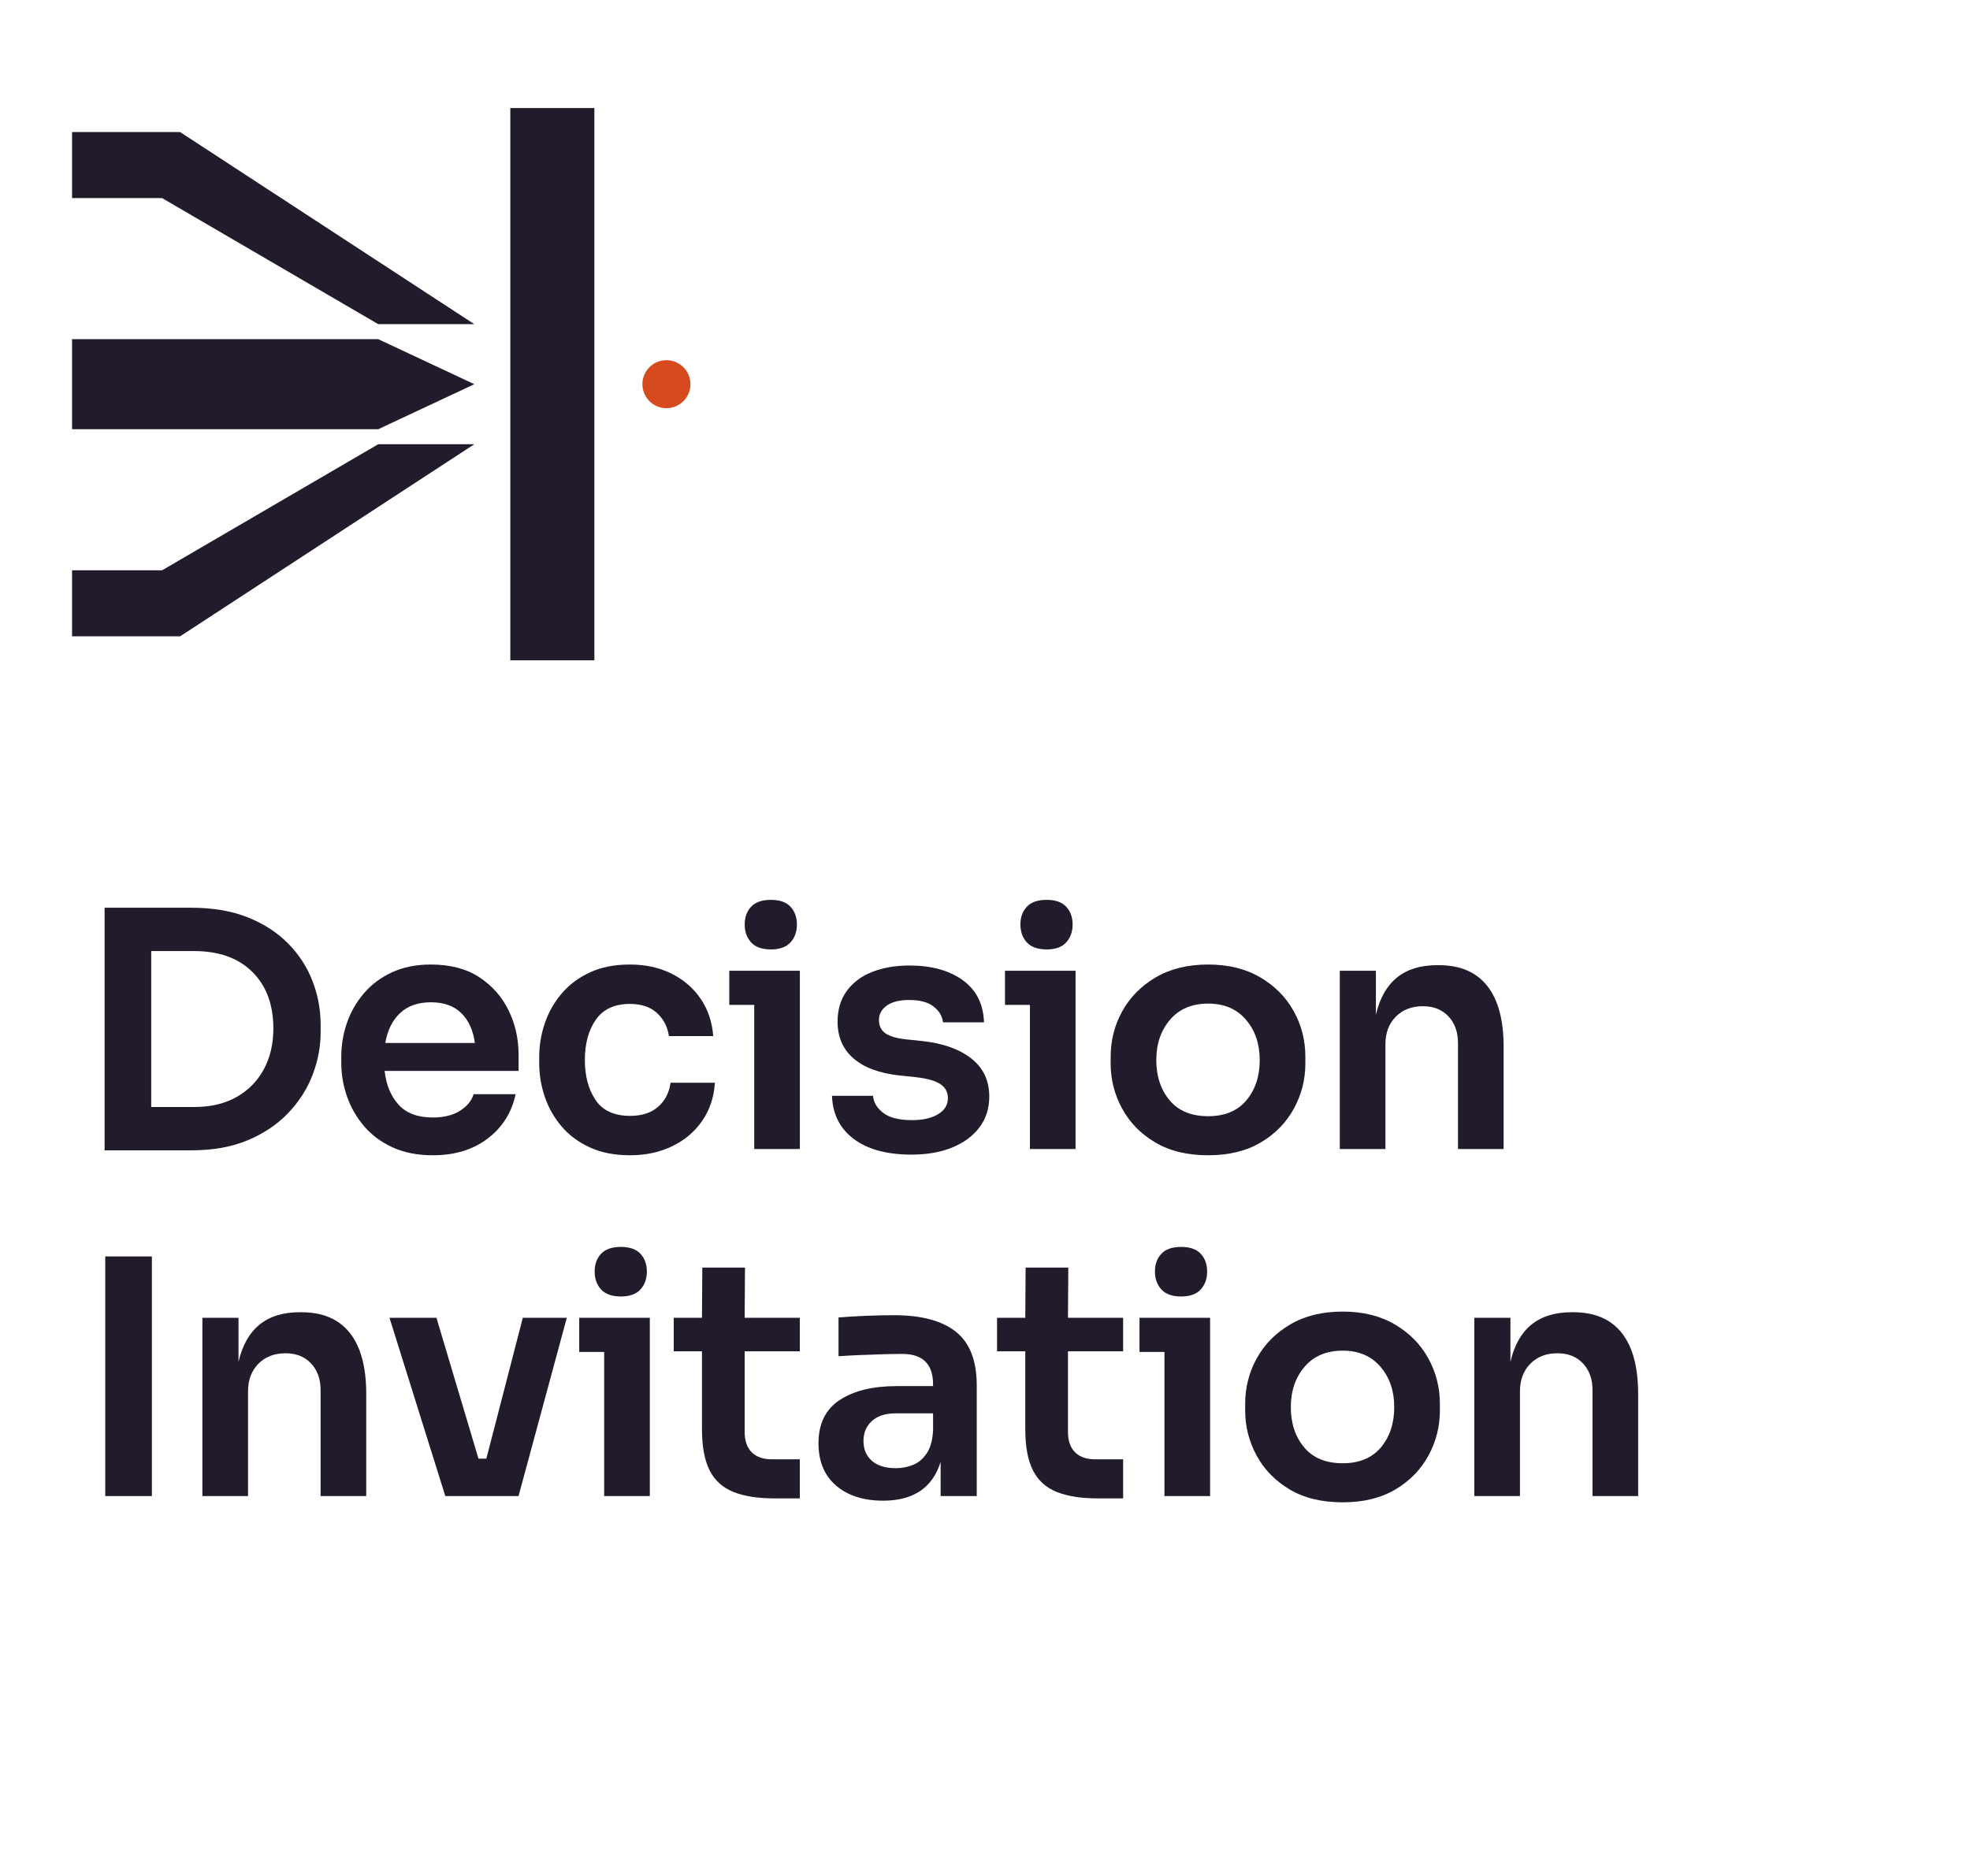
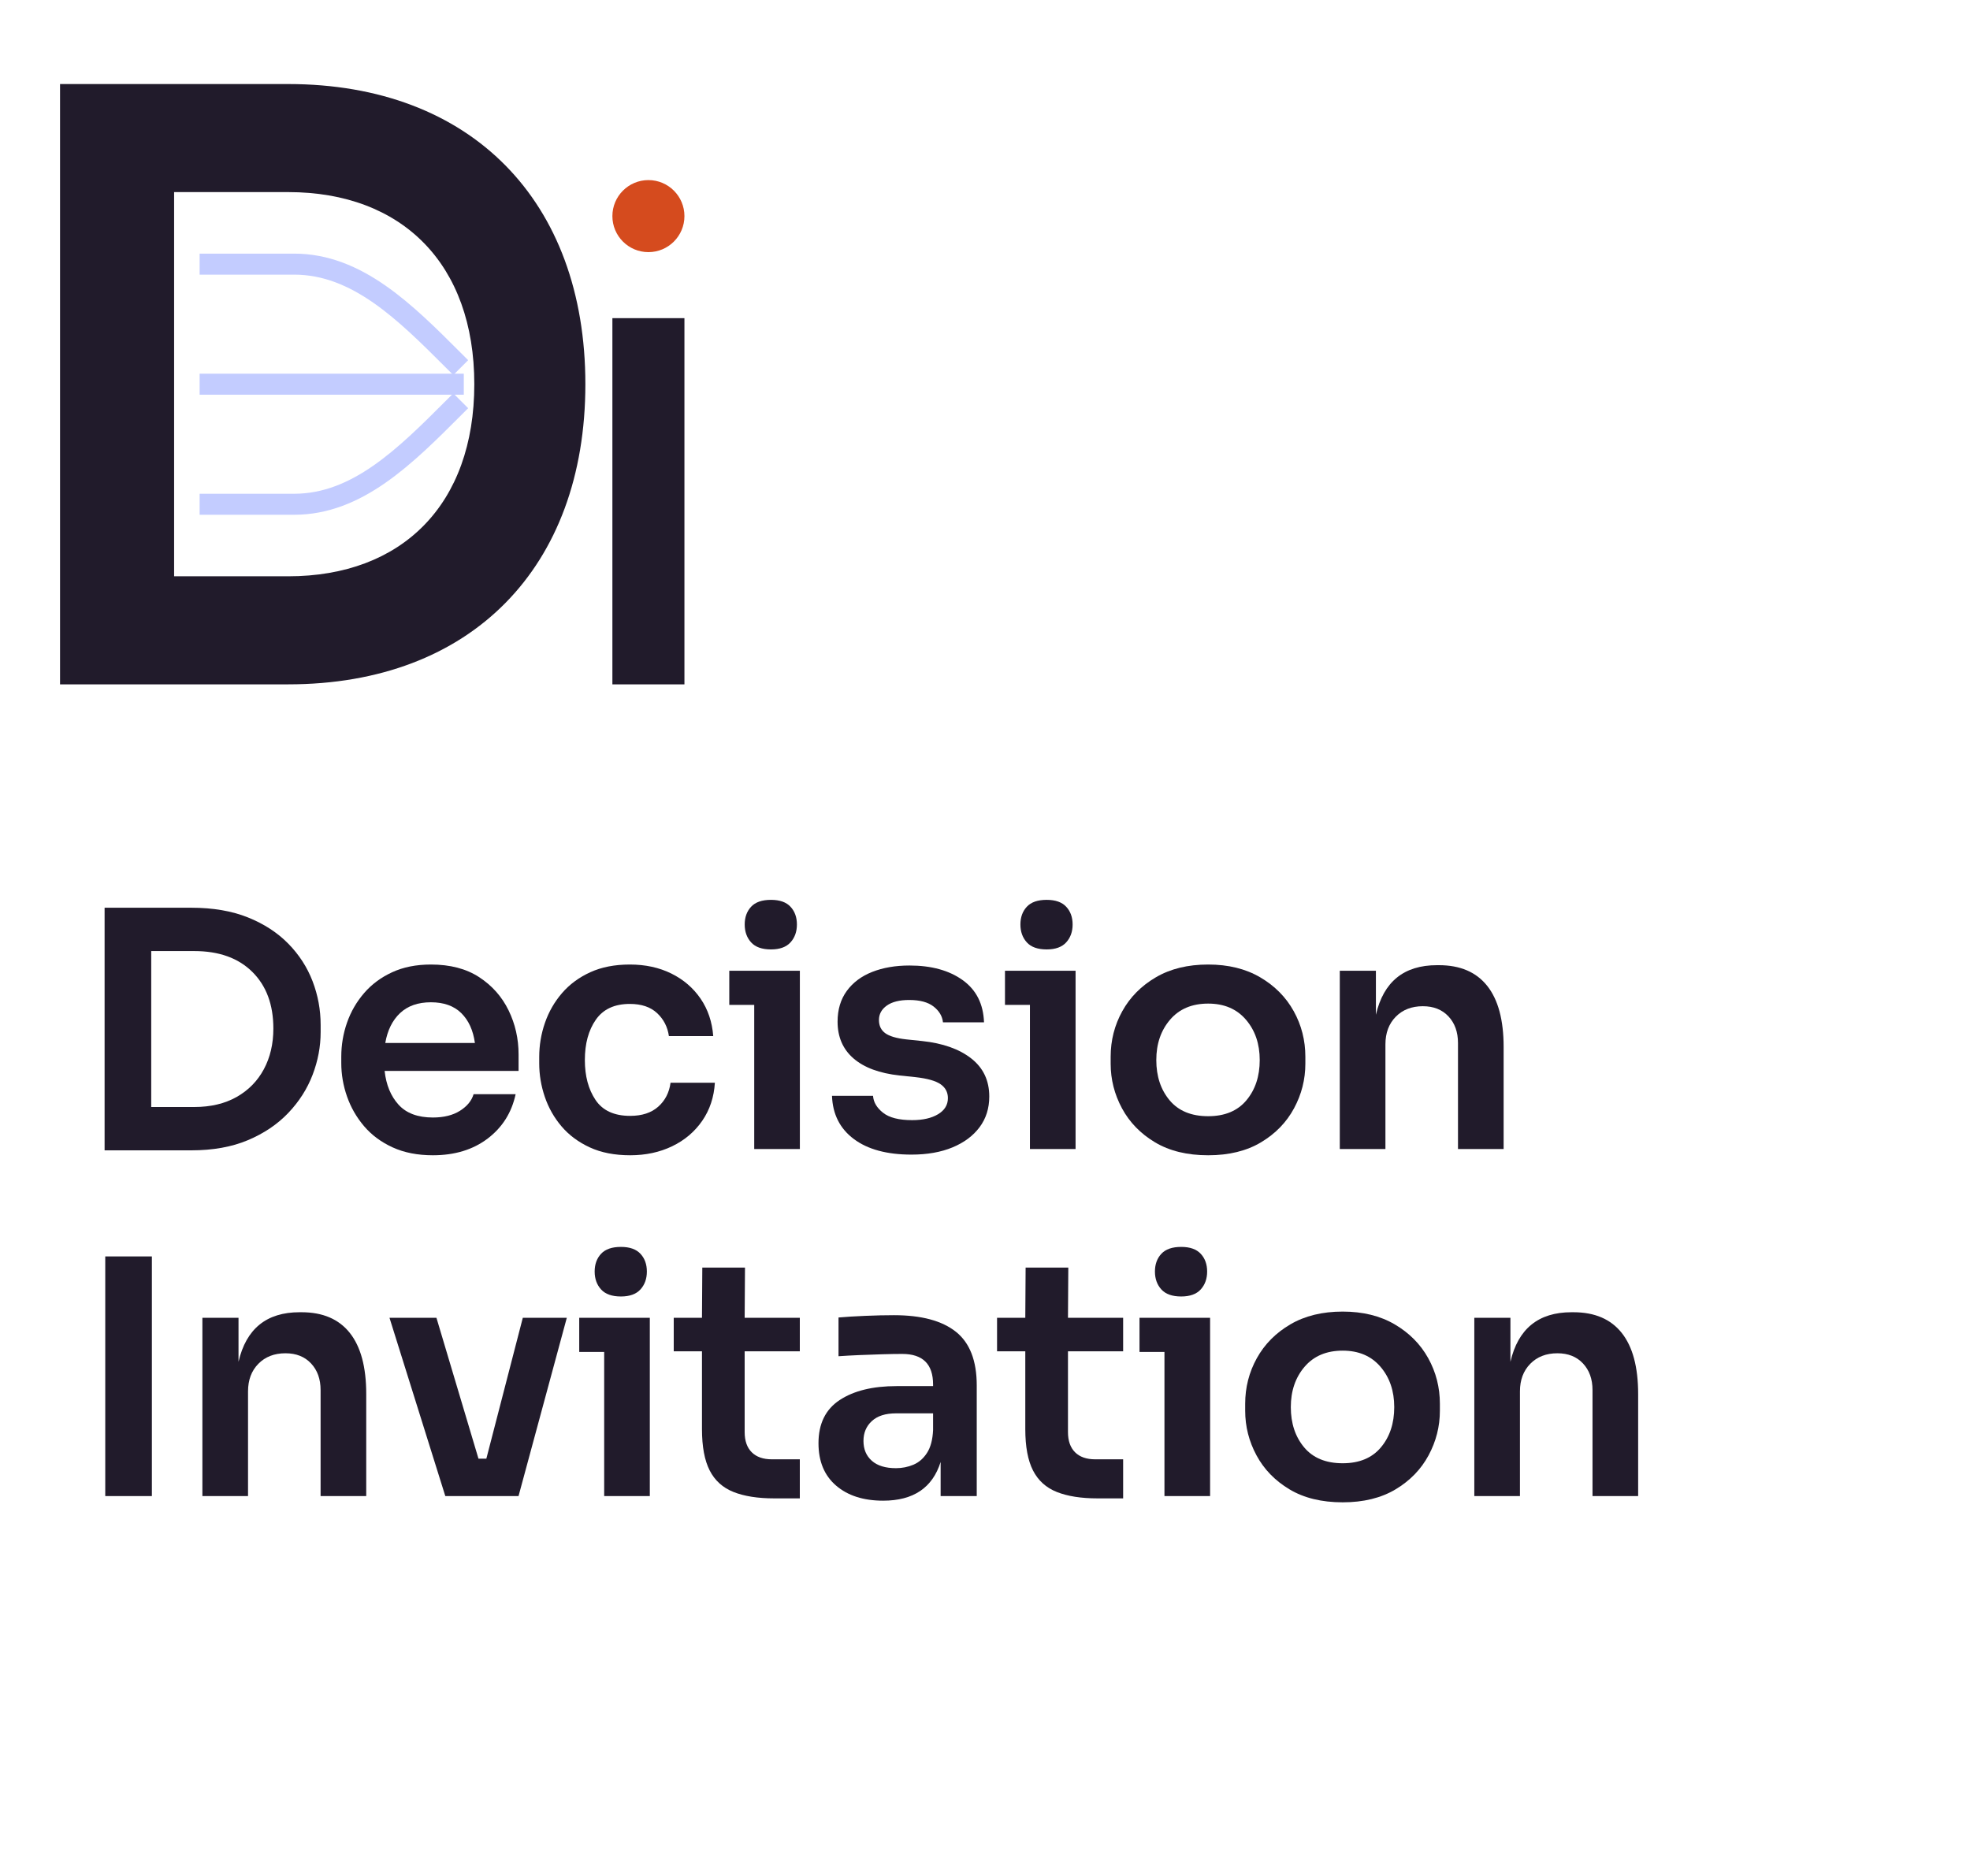
<svg xmlns="http://www.w3.org/2000/svg" width="420" height="400" viewBox="0 0 420 400" role="img">
  <g transform="scale(.64)">
-     <path fill="#211B2B" d="M24 44H60L158 108H126L54 66H24Z M24 113H126L158 128L126 143H24Z M24 212H60L158 148H126L54 190H24Z M170 36H198V220H170Z" />
-     <circle fill="#D54B1E" cx="222" cy="128" r="8" />
+     <path fill="#211B2B" fill-rule="evenodd" d="M20 28H96C157 28 195 67 195 128C195 189 157 228 96 228H20ZM58 64V192H96C134 192 158 168 158 128C158 88 134 64 96 64Z M204 106H228V228H204Z" />
+     <g fill="none" stroke="#C3CCFF" stroke-width="7" stroke-linecap="square" stroke-linejoin="miter">
+       <path d="M70 88H98C119 88 135 104 151 120" />
+       <path d="M70 128H151" />
+       <path d="M70 168H98C119 168 135 152 151 136" />
+     </g>
+     <circle fill="#D54B1E" cx="216" cy="72" r="12" />
  </g>
  <g transform="translate(16 245)">
    <g fill="#211B2B">
      <path d="M6.3 0.28V-51.45H24.78Q31.71 -51.45 36.855 -49.385Q42 -47.32 45.465 -43.785Q48.93 -40.25 50.645 -35.77Q52.36 -31.29 52.36 -26.46V-24.92Q52.36 -20.3 50.645 -15.82Q48.93 -11.34 45.465 -7.7Q42 -4.06 36.855 -1.89Q31.71 0.28 24.78 0.28ZM25.41 -42.21H16.24V-8.96H25.41Q30.66 -8.96 34.44 -11.095Q38.22 -13.23 40.25 -17.01Q42.28 -20.79 42.28 -25.69Q42.28 -33.32 37.8 -37.765Q33.32 -42.21 25.41 -42.21Z" />
      <path d="M76.29 1.33Q71.39 1.33 67.715 -0.35Q64.04 -2.03 61.625 -4.865Q59.21 -7.7 57.985 -11.2Q56.76 -14.7 56.76 -18.34V-19.67Q56.76 -23.45 57.985 -26.95Q59.21 -30.45 61.625 -33.25Q64.04 -36.05 67.61 -37.695Q71.18 -39.34 75.87 -39.34Q82.03 -39.34 86.16 -36.645Q90.29 -33.95 92.425 -29.575Q94.56 -25.2 94.56 -20.16V-16.66H66.0Q66.49 -12.18 68.975 -9.45Q71.46 -6.72 76.29 -6.72Q79.79 -6.72 82.065 -8.155Q84.34 -9.59 84.97 -11.69H93.93Q92.67 -5.81 87.98 -2.24Q83.29 1.33 76.29 1.33ZM75.87 -31.29Q71.74 -31.29 69.29 -28.98Q66.84 -26.67 66.14 -22.61H85.25Q84.69 -26.67 82.345 -28.98Q80.0 -31.29 75.87 -31.29Z" />
      <path d="M118.35 1.33Q113.38 1.33 109.74 -0.35Q106.1 -2.03 103.72 -4.83Q101.34 -7.63 100.15 -11.13Q98.96 -14.63 98.96 -18.27V-19.6Q98.96 -23.38 100.185 -26.915Q101.41 -30.45 103.825 -33.25Q106.24 -36.05 109.845 -37.695Q113.45 -39.34 118.28 -39.34Q123.25 -39.34 127.135 -37.415Q131.02 -35.49 133.365 -32.06Q135.71 -28.63 136.06 -24.08H126.61Q126.19 -27.02 124.09 -28.98Q121.99 -30.94 118.28 -30.94Q113.38 -30.94 111.035 -27.58Q108.69 -24.22 108.69 -18.97Q108.69 -13.86 110.965 -10.465Q113.24 -7.07 118.35 -7.07Q122.13 -7.07 124.335 -9.03Q126.54 -10.99 126.96 -14.14H136.41Q136.13 -9.52 133.715 -6.02Q131.3 -2.52 127.31 -0.595Q123.32 1.33 118.35 1.33Z" />
      <path d="M148.37 -42.56Q145.5 -42.56 144.135 -44.065Q142.77 -45.57 142.77 -47.88Q142.77 -50.19 144.135 -51.66Q145.5 -53.13 148.37 -53.13Q151.17 -53.13 152.535 -51.66Q153.9 -50.19 153.9 -47.88Q153.9 -45.57 152.535 -44.065Q151.17 -42.56 148.37 -42.56ZM144.8 0.0V-30.73H139.48V-38.01H154.53V0.0Z" />
      <path d="M178.32 1.19Q170.48 1.19 166.035 -2.135Q161.59 -5.46 161.38 -11.34H170.13Q170.27 -9.31 172.265 -7.735Q174.26 -6.16 178.46 -6.16Q181.89 -6.16 183.99 -7.42Q186.09 -8.68 186.09 -10.85Q186.09 -12.74 184.515 -13.825Q182.94 -14.91 179.16 -15.33L175.8 -15.68Q169.36 -16.38 165.965 -19.32Q162.57 -22.26 162.57 -27.16Q162.57 -31.01 164.53 -33.705Q166.49 -36.4 169.955 -37.765Q173.42 -39.13 177.9 -39.13Q184.9 -39.13 189.24 -36.015Q193.58 -32.9 193.79 -27.02H185.04Q184.83 -28.98 183.045 -30.38Q181.26 -31.78 177.83 -31.78Q174.75 -31.78 173.07 -30.59Q171.39 -29.4 171.39 -27.51Q171.39 -25.69 172.72 -24.71Q174.05 -23.73 177.2 -23.38L180.56 -23.03Q187.21 -22.33 191.06 -19.32Q194.91 -16.31 194.91 -11.2Q194.91 -7.42 192.845 -4.655Q190.78 -1.89 187.07 -0.35Q183.36 1.19 178.32 1.19Z" />
      <path d="M207.15 -42.56Q204.28 -42.56 202.915 -44.065Q201.55 -45.57 201.55 -47.88Q201.55 -50.19 202.915 -51.66Q204.28 -53.13 207.15 -53.13Q209.95 -53.13 211.315 -51.66Q212.68 -50.19 212.68 -47.88Q212.68 -45.57 211.315 -44.065Q209.95 -42.56 207.15 -42.56ZM203.58 0.0V-30.73H198.26V-38.01H213.31V0.0Z" />
      <path d="M241.58 1.33Q234.86 1.33 230.24 -1.435Q225.62 -4.2 223.205 -8.68Q220.79 -13.16 220.79 -18.2V-19.67Q220.79 -24.92 223.275 -29.4Q225.76 -33.88 230.415 -36.61Q235.07 -39.34 241.58 -39.34Q248.02 -39.34 252.675 -36.61Q257.33 -33.88 259.815 -29.4Q262.3 -24.92 262.3 -19.67V-18.2Q262.3 -13.16 259.885 -8.68Q257.47 -4.2 252.85 -1.435Q248.23 1.33 241.58 1.33ZM241.58 -7Q246.9 -7 249.735 -10.395Q252.57 -13.79 252.57 -18.97Q252.57 -24.15 249.63 -27.58Q246.69 -31.01 241.58 -31.01Q236.4 -31.01 233.46 -27.58Q230.52 -24.15 230.52 -18.97Q230.52 -13.79 233.355 -10.395Q236.19 -7 241.58 -7Z" />
      <path d="M269.64 0.0V-38.01H277.34V-28.63Q279.79 -39.2 290.36 -39.2H290.78Q297.57 -39.2 301.07 -34.79Q304.57 -30.38 304.57 -21.77V0.0H294.84V-22.61Q294.84 -26.11 292.81 -28.28Q290.78 -30.45 287.35 -30.45Q283.78 -30.45 281.575 -28.21Q279.37 -25.97 279.37 -22.33V0.0Z" />
    </g>
  </g>
  <g transform="translate(16 319)">
    <g fill="#211B2B">
      <path d="M6.44 0.0V-51.1H16.38V0.0Z" />
      <path d="M27.15 0.0V-38.01H34.85V-28.63Q37.3 -39.2 47.87 -39.2H48.29Q55.08 -39.2 58.58 -34.79Q62.08 -30.38 62.08 -21.77V0.0H52.35V-22.61Q52.35 -26.11 50.32 -28.28Q48.29 -30.45 44.86 -30.45Q41.29 -30.45 39.085 -28.21Q36.88 -25.97 36.88 -22.33V0.0Z" />
      <path d="M78.94 0.0 67.04 -38.01H77.05L86.01 -7.98H87.69L95.46 -38.01H104.84L94.55 0.0Z" />
      <path d="M116.38 -42.56Q113.51 -42.56 112.145 -44.065Q110.78 -45.57 110.78 -47.88Q110.78 -50.19 112.145 -51.66Q113.51 -53.13 116.38 -53.13Q119.18 -53.13 120.545 -51.66Q121.91 -50.19 121.91 -47.88Q121.91 -45.57 120.545 -44.065Q119.18 -42.56 116.38 -42.56ZM112.81 0.0V-30.73H107.49V-38.01H122.54V0.0Z" />
      <path d="M149.06 0.49Q143.81 0.49 140.38 -0.875Q136.95 -2.24 135.305 -5.46Q133.66 -8.68 133.66 -14.28V-30.87H127.64V-38.01H133.66L133.73 -48.72H142.83L142.76 -38.01H154.52V-30.87H142.76V-13.65Q142.76 -10.85 144.265 -9.345Q145.77 -7.84 148.57 -7.84H154.52V0.49Z" />
      <path d="M172.29 0.98Q165.99 0.98 162.245 -2.24Q158.5 -5.46 158.5 -11.27Q158.5 -17.5 163.015 -20.475Q167.53 -23.45 175.16 -23.45H182.93V-23.8Q182.93 -30.31 176.35 -30.31Q174.6 -30.31 172.15 -30.24Q169.7 -30.17 167.215 -30.065Q164.73 -29.96 162.77 -29.82V-38.08Q165.15 -38.29 168.475 -38.43Q171.8 -38.57 174.6 -38.57Q183.35 -38.57 187.795 -35.035Q192.24 -31.5 192.24 -23.59V0.0H184.54V-7.28Q181.95 0.98 172.29 0.98ZM175.02 -5.95Q176.98 -5.95 178.73 -6.685Q180.48 -7.42 181.635 -9.205Q182.79 -10.99 182.93 -14.07V-17.64H175.02Q171.66 -17.64 169.875 -15.995Q168.09 -14.35 168.09 -11.76Q168.09 -9.1 169.875 -7.525Q171.66 -5.95 175.02 -5.95Z" />
      <path d="M217.99 0.49Q212.74 0.49 209.31 -0.875Q205.88 -2.24 204.235 -5.46Q202.59 -8.68 202.59 -14.28V-30.87H196.57V-38.01H202.59L202.66 -48.72H211.76L211.69 -38.01H223.45V-30.87H211.69V-13.65Q211.69 -10.85 213.195 -9.345Q214.7 -7.84 217.5 -7.84H223.45V0.49Z" />
      <path d="M235.83 -42.56Q232.96 -42.56 231.595 -44.065Q230.23 -45.57 230.23 -47.88Q230.23 -50.19 231.595 -51.66Q232.96 -53.13 235.83 -53.13Q238.63 -53.13 239.995 -51.66Q241.36 -50.19 241.36 -47.88Q241.36 -45.57 239.995 -44.065Q238.63 -42.56 235.83 -42.56ZM232.26 0.0V-30.73H226.94V-38.01H241.99V0.0Z" />
      <path d="M270.26 1.33Q263.54 1.33 258.92 -1.435Q254.3 -4.2 251.885 -8.68Q249.47 -13.16 249.47 -18.2V-19.67Q249.47 -24.92 251.955 -29.4Q254.44 -33.88 259.095 -36.61Q263.75 -39.34 270.26 -39.34Q276.7 -39.34 281.355 -36.61Q286.01 -33.88 288.495 -29.4Q290.98 -24.92 290.98 -19.67V-18.2Q290.98 -13.16 288.565 -8.68Q286.15 -4.2 281.53 -1.435Q276.91 1.33 270.26 1.33ZM270.26 -7Q275.58 -7 278.415 -10.395Q281.25 -13.79 281.25 -18.97Q281.25 -24.15 278.31 -27.58Q275.37 -31.01 270.26 -31.01Q265.08 -31.01 262.14 -27.58Q259.2 -24.15 259.2 -18.97Q259.2 -13.79 262.035 -10.395Q264.87 -7 270.26 -7Z" />
      <path d="M298.32 0.0V-38.01H306.02V-28.63Q308.47 -39.2 319.04 -39.2H319.46Q326.25 -39.2 329.75 -34.79Q333.25 -30.38 333.25 -21.77V0.0H323.52V-22.61Q323.52 -26.11 321.49 -28.28Q319.46 -30.45 316.03 -30.45Q312.46 -30.45 310.255 -28.21Q308.05 -25.97 308.05 -22.33V0.0Z" />
    </g>
  </g>
</svg>
